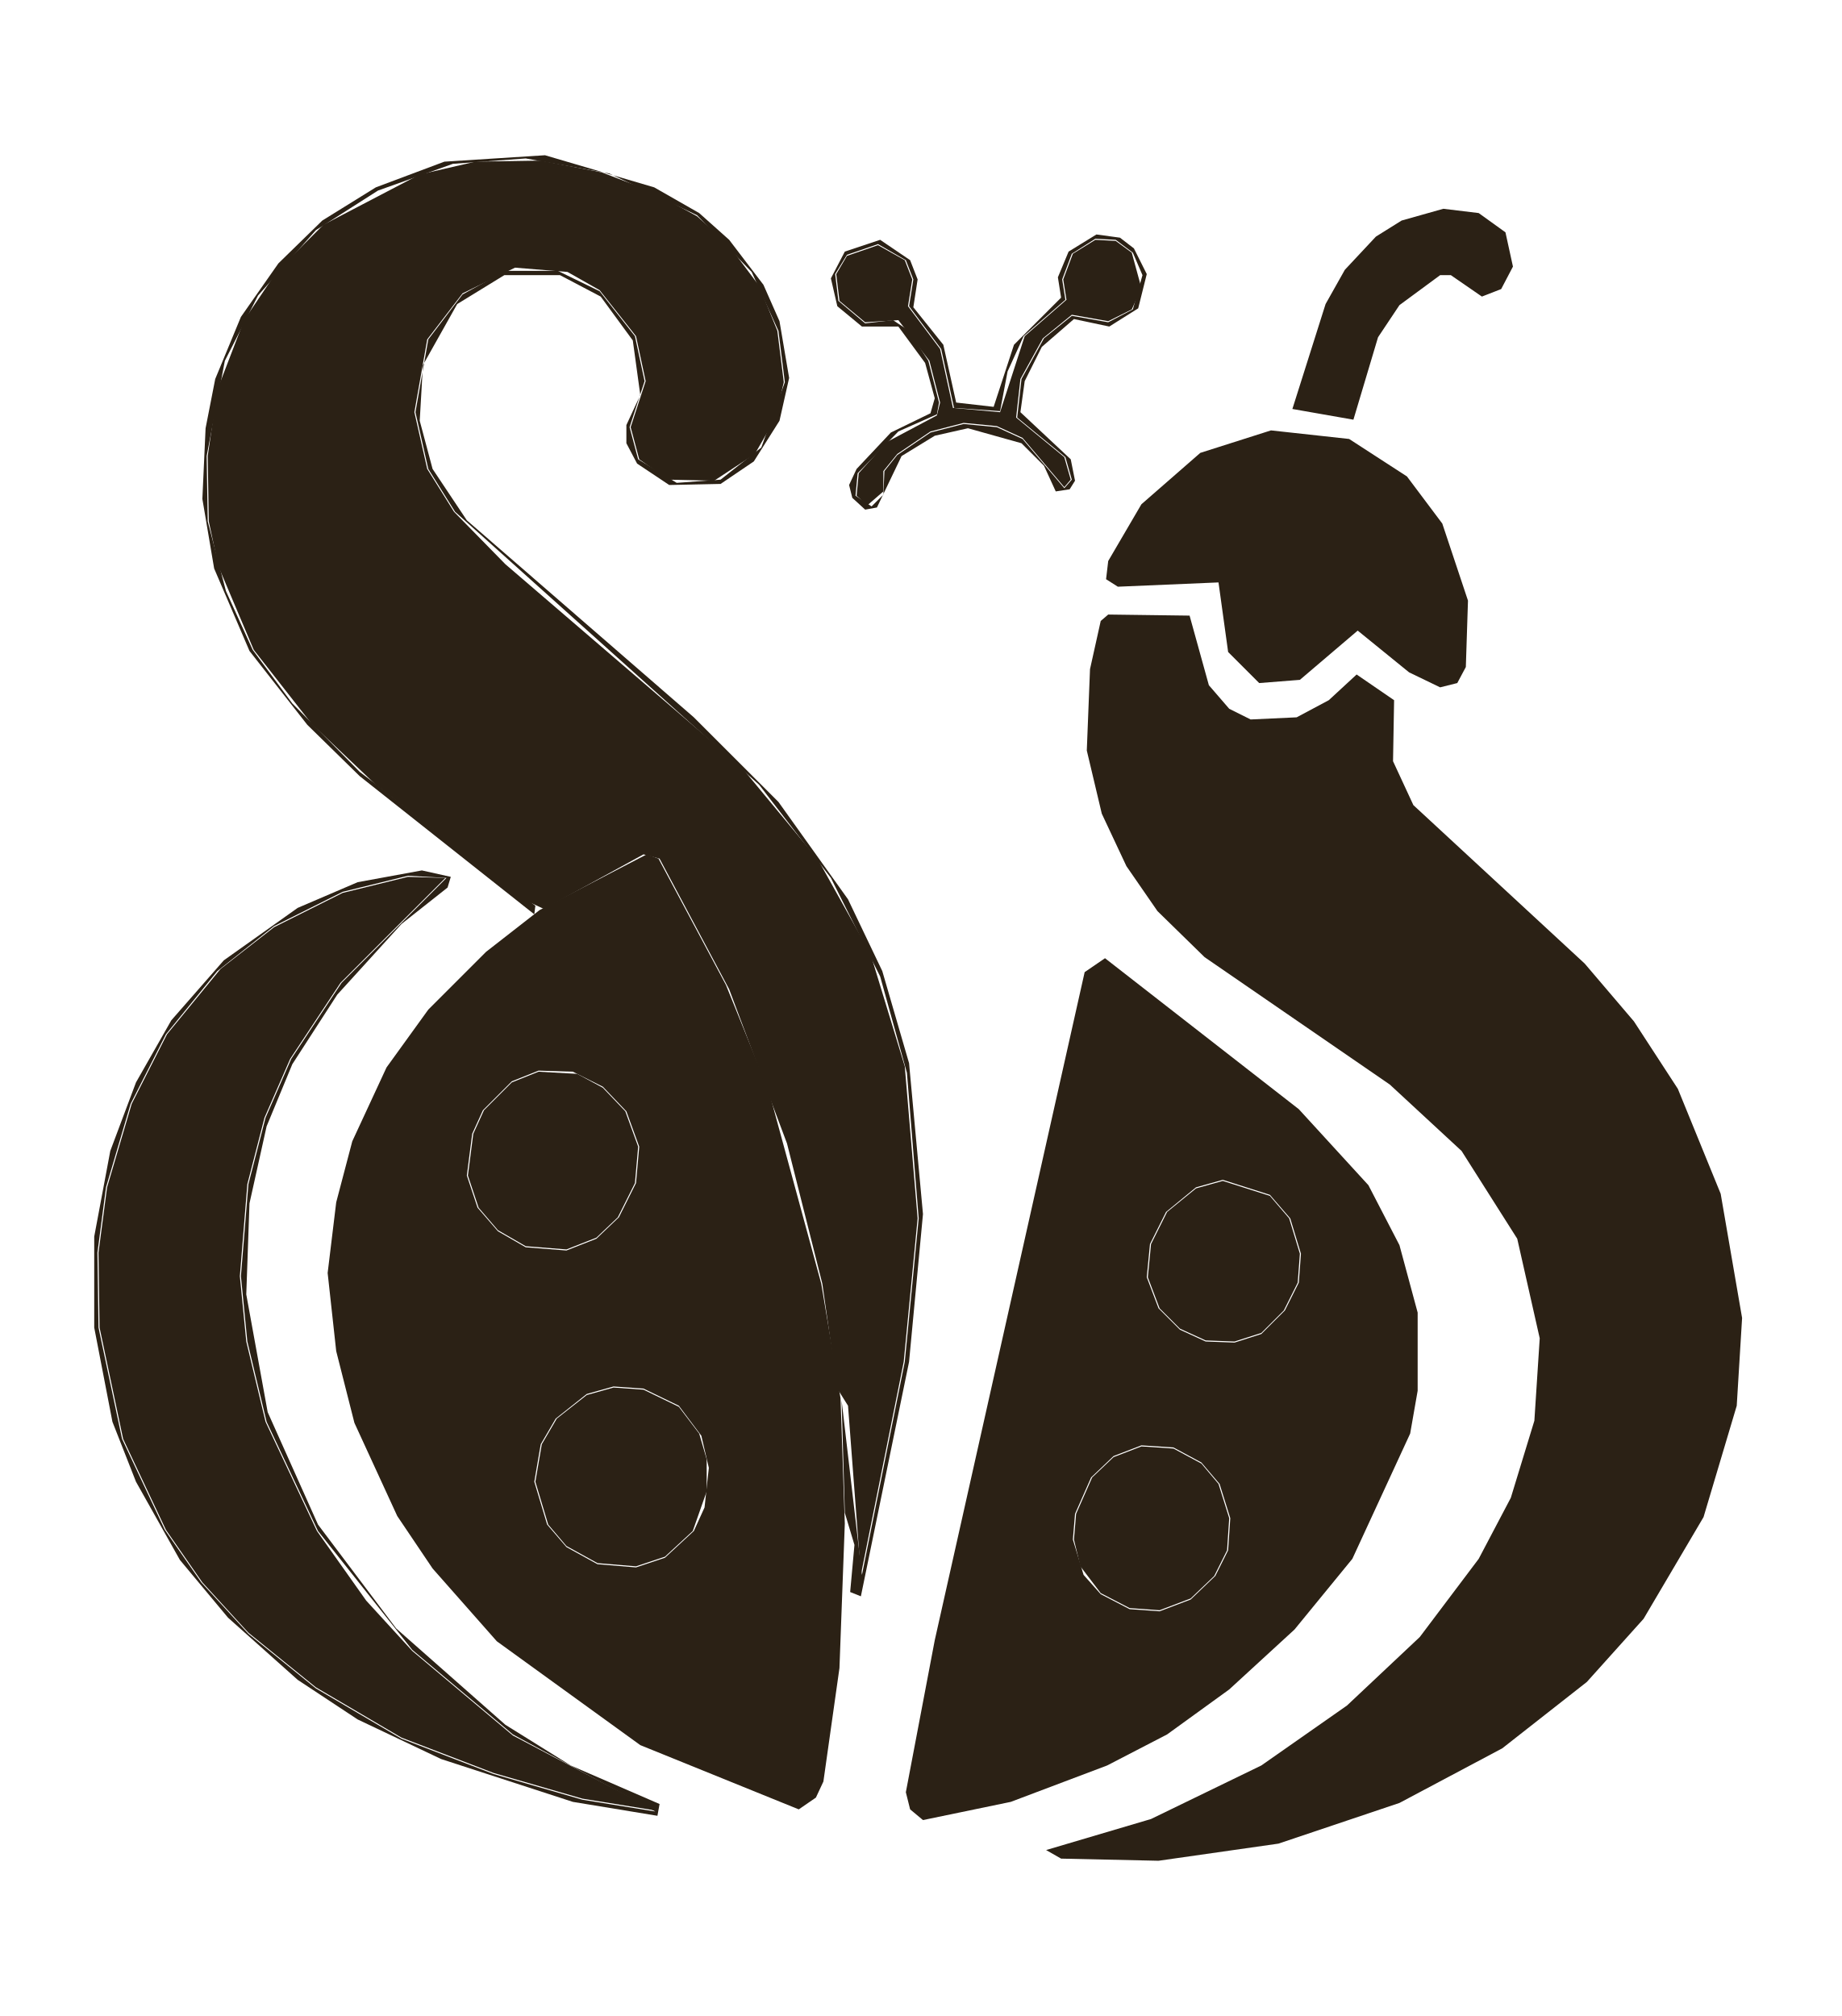
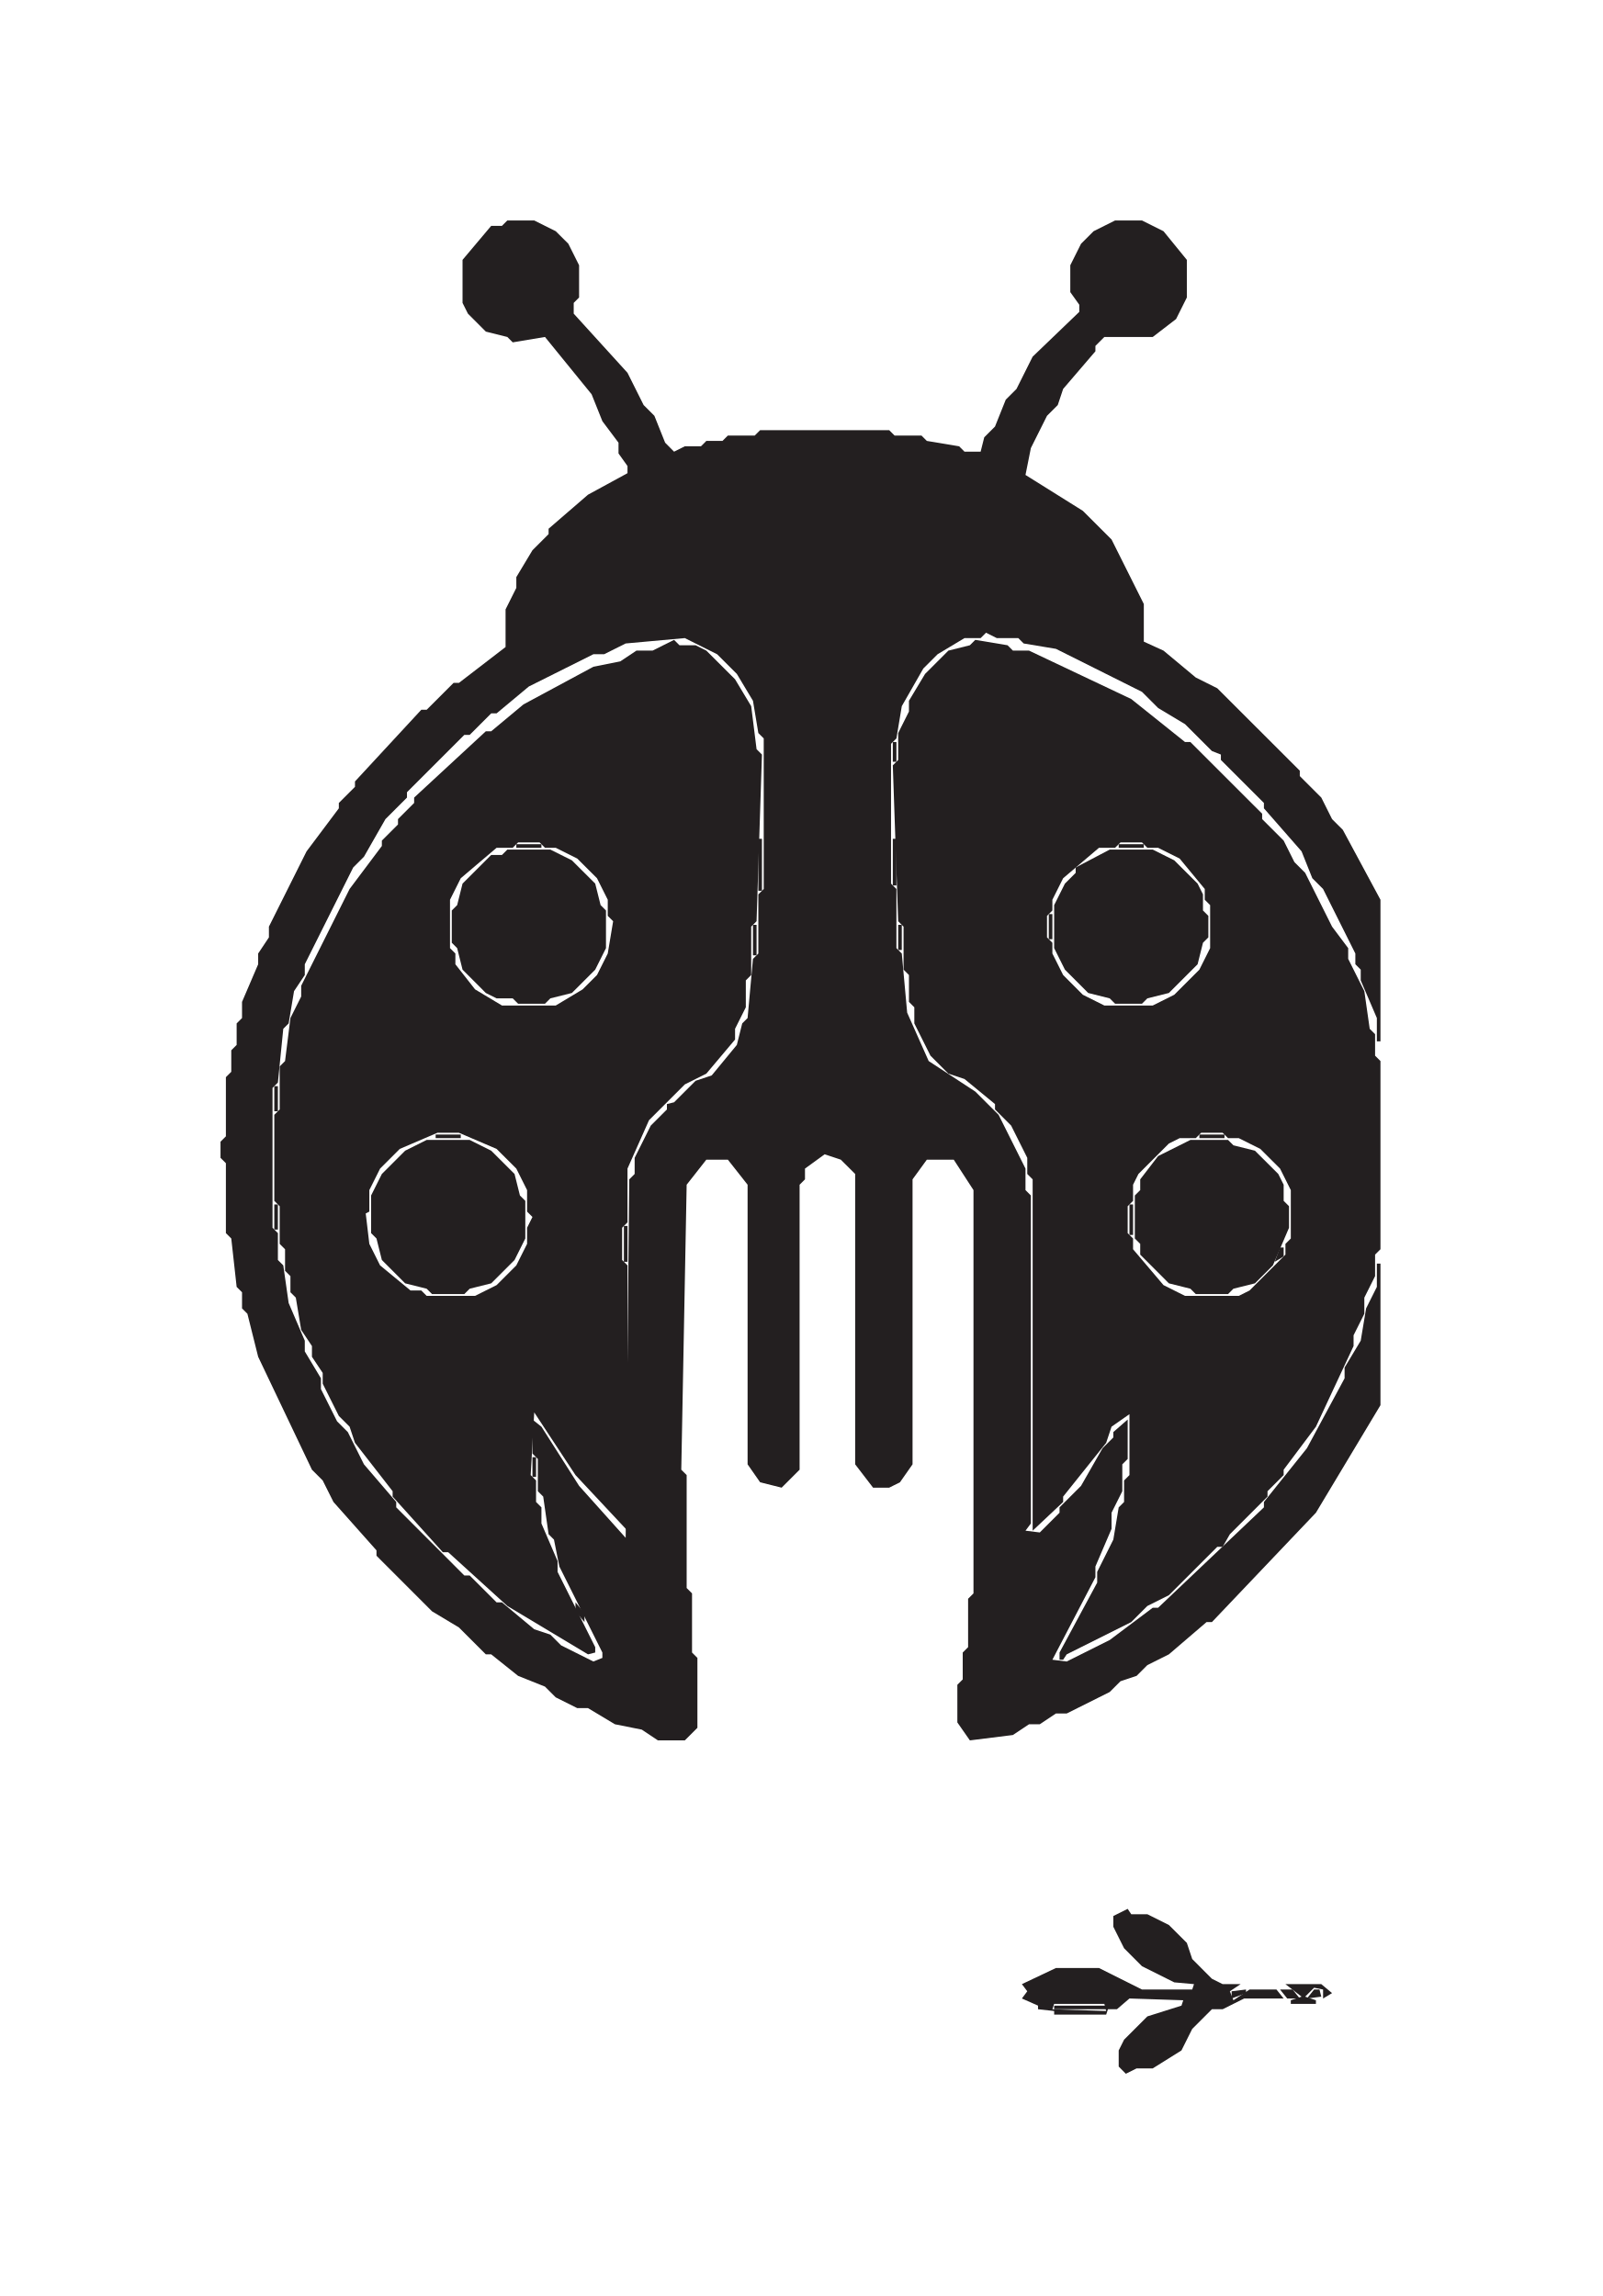
- <svg xmlns="http://www.w3.org/2000/svg" viewBox="0 0 1720 1883" width="1720" height="1883" role="img">
-   <g fill-rule="evenodd">
-     <path id="red" fill="#2B2115" d="M 1032 895 L 1013 908 L 873 1532 L 846 1674 L 850 1690 L 862 1700 L 944 1683 L 1034 1649 L 1090 1620 L 1148 1578 L 1209 1522 L 1263 1456 L 1317 1339 L 1324 1299 L 1324 1226 L 1307 1163 L 1278 1107 L 1213 1036 Z M 1066 1350 L 1096 1352 L 1122 1366 L 1139 1386 L 1149 1418 L 1147 1448 L 1135 1472 L 1112 1494 L 1083 1505 L 1055 1503 L 1028 1489 L 1012 1471 L 1002 1438 L 1004 1414 L 1019 1380 L 1040 1360 Z M 1142 1102 L 1186 1116 L 1205 1138 L 1215 1171 L 1213 1198 L 1200 1224 L 1178 1246 L 1153 1254 L 1126 1253 L 1102 1242 L 1082 1222 L 1071 1193 L 1074 1162 L 1089 1132 L 1117 1109 Z M 604 798 L 504 850 L 454 889 L 400 943 L 361 997 L 329 1066 L 314 1123 L 306 1189 L 314 1262 L 331 1329 L 371 1416 L 404 1465 L 464 1533 L 598 1630 L 746 1690 L 762 1679 L 769 1664 L 784 1558 L 789 1423 L 785 1306 L 767 1199 L 718 1019 L 678 920 L 615 802 Z M 573 1295 L 601 1297 L 634 1313 L 655 1341 L 662 1371 L 658 1408 L 648 1430 L 621 1455 L 594 1464 L 558 1461 L 529 1445 L 511 1424 L 499 1384 L 505 1349 L 519 1325 L 548 1302 Z M 503 1000 L 535 1001 L 563 1015 L 585 1038 L 597 1071 L 594 1105 L 578 1137 L 557 1157 L 529 1168 L 491 1165 L 465 1150 L 446 1128 L 436 1098 L 441 1059 L 451 1037 L 478 1010 Z M 1035 574 L 1028 580 L 1018 625 L 1015 701 L 1029 760 L 1052 809 L 1081 851 L 1125 894 L 1298 1013 L 1365 1075 L 1417 1157 L 1438 1250 L 1433 1327 L 1411 1399 L 1381 1456 L 1326 1529 L 1258 1593 L 1178 1649 L 1075 1699 L 977 1728 L 991 1736 L 1082 1738 L 1194 1722 L 1307 1684 L 1403 1633 L 1482 1571 L 1535 1512 L 1591 1417 L 1622 1313 L 1627 1231 L 1607 1115 L 1567 1017 L 1526 954 L 1480 900 L 1320 752 L 1301 711 L 1302 654 L 1267 630 L 1241 654 L 1211 670 L 1168 672 L 1148 662 L 1129 640 L 1111 575 Z" />
-     <path id="dark" fill="#2B2115" d="M 1066 1351 L 1040 1361 L 1020 1380 L 1005 1414 L 1003 1438 L 1009 1463 L 1028 1488 L 1055 1502 L 1083 1504 L 1112 1493 L 1134 1472 L 1146 1448 L 1148 1418 L 1138 1386 L 1122 1367 L 1096 1353 Z M 573 1296 L 548 1303 L 520 1325 L 506 1349 L 500 1384 L 512 1424 L 529 1444 L 558 1460 L 594 1463 L 621 1454 L 647 1430 L 660 1393 L 660 1363 L 653 1339 L 634 1314 L 601 1298 Z M 1142 1103 L 1117 1110 L 1090 1132 L 1075 1162 L 1072 1193 L 1083 1222 L 1102 1241 L 1126 1252 L 1153 1253 L 1178 1245 L 1199 1224 L 1212 1198 L 1214 1171 L 1204 1138 L 1186 1117 Z M 503 1001 L 478 1011 L 452 1037 L 442 1059 L 437 1098 L 447 1128 L 465 1149 L 491 1164 L 529 1167 L 557 1156 L 577 1137 L 593 1105 L 596 1071 L 584 1038 L 563 1016 L 539 1003 Z M 320 834 L 256 866 L 206 905 L 156 966 L 123 1031 L 100 1109 L 92 1170 L 93 1240 L 115 1344 L 155 1429 L 189 1478 L 232 1525 L 295 1576 L 375 1623 L 461 1656 L 544 1680 L 612 1691 L 479 1621 L 385 1542 L 342 1495 L 296 1430 L 248 1328 L 230 1253 L 224 1192 L 231 1106 L 247 1044 L 271 989 L 318 918 L 416 820 L 381 819 Z M 1255 590 L 1225 619 L 1243 608 Z M 1294 226 L 1269 246 L 1253 278 Z M 1057 236 L 1042 225 L 1023 224 L 1002 237 L 993 261 L 996 280 L 957 314 L 934 385 L 890 381 L 878 326 L 848 286 L 852 261 L 845 243 L 820 229 L 791 239 L 781 256 L 784 281 L 808 301 L 839 299 L 868 337 L 878 376 L 875 388 L 828 413 L 802 442 L 800 463 L 810 472 L 825 459 L 825 440 L 838 424 L 869 403 L 900 395 L 931 398 L 955 409 L 994 455 L 1000 448 L 994 427 L 949 390 L 953 354 L 974 316 L 1001 294 L 1035 300 L 1057 289 L 1066 269 Z M 392 163 L 302 210 L 259 253 L 228 299 L 203 364 L 194 426 L 195 487 L 204 529 L 237 607 L 291 676 L 351 733 L 493 842 L 508 849 L 601 798 L 616 802 L 681 924 L 735 1068 L 768 1199 L 782 1297 L 792 1313 L 804 1471 L 844 1272 L 857 1138 L 845 996 L 813 891 L 764 803 L 692 716 L 472 527 L 424 478 L 399 438 L 387 385 L 399 317 L 432 274 L 481 250 L 530 254 L 560 271 L 594 314 L 603 356 L 589 399 L 597 429 L 624 448 L 667 449 L 705 424 L 724 391 L 732 357 L 726 309 L 709 267 L 679 227 L 651 202 L 609 179 L 562 161 L 505 150 L 444 151 Z" />
-     <path id="olive" fill="#2B2115" d="M 334 824 L 278 848 L 209 897 L 160 953 L 127 1011 L 103 1075 L 88 1155 L 88 1240 L 105 1328 L 127 1384 L 168 1457 L 213 1511 L 278 1569 L 334 1606 L 412 1643 L 535 1683 L 614 1696 L 616 1685 L 533 1649 L 472 1611 L 370 1521 L 297 1424 L 250 1319 L 230 1209 L 233 1124 L 249 1052 L 273 994 L 315 929 L 375 863 L 418 829 L 421 819 L 394 813 Z M 320 833 L 381 818 L 417 820 L 319 918 L 272 989 L 248 1044 L 232 1106 L 225 1192 L 231 1253 L 249 1328 L 297 1430 L 385 1541 L 479 1620 L 612 1692 L 544 1681 L 461 1657 L 375 1624 L 295 1577 L 232 1526 L 188 1478 L 154 1429 L 114 1344 L 92 1240 L 91 1170 L 99 1109 L 122 1031 L 155 966 L 203 907 L 256 865 Z M 1035 524 L 1033 541 L 1044 548 L 1138 544 L 1147 609 L 1176 638 L 1214 635 L 1268 589 L 1316 628 L 1345 642 L 1361 638 L 1369 623 L 1371 561 L 1347 489 L 1314 445 L 1260 410 L 1187 402 L 1121 423 L 1066 471 Z M 1059 232 L 1046 222 L 1024 219 L 998 235 L 988 259 L 991 278 L 947 322 L 928 380 L 893 376 L 881 322 L 853 287 L 857 261 L 850 243 L 822 224 L 789 235 L 776 260 L 782 286 L 805 305 L 839 305 L 864 339 L 873 372 L 869 386 L 832 404 L 800 438 L 793 453 L 796 465 L 808 476 L 819 474 L 842 426 L 873 407 L 904 400 L 954 414 L 975 435 L 986 459 L 999 457 L 1004 449 L 1000 429 L 953 385 L 957 356 L 973 324 L 1003 298 L 1036 305 L 1063 288 L 1071 256 Z M 1058 236 L 1067 257 L 1058 289 L 1035 301 L 1001 295 L 975 316 L 954 354 L 950 390 L 995 427 L 1001 448 L 994 456 L 955 410 L 931 399 L 900 396 L 869 404 L 838 425 L 826 440 L 825 462 L 814 473 L 799 463 L 801 442 L 839 403 L 875 387 L 877 376 L 867 337 L 849 309 L 834 299 L 808 302 L 783 281 L 780 256 L 791 238 L 820 228 L 846 243 L 853 261 L 849 286 L 879 326 L 891 381 L 934 384 L 941 347 L 956 314 L 995 280 L 992 261 L 1001 237 L 1023 223 L 1042 224 Z M 1406 217 L 1381 199 L 1348 195 L 1309 206 L 1285 221 L 1256 252 L 1238 284 L 1207 382 L 1264 392 L 1287 315 L 1307 285 L 1345 257 L 1355 257 L 1384 277 L 1402 270 L 1413 249 Z M 415 151 L 351 175 L 301 206 L 260 246 L 225 296 L 201 354 L 192 400 L 189 466 L 200 531 L 233 608 L 287 677 L 336 725 L 499 854 L 500 846 L 336 721 L 273 657 L 236 607 L 211 552 L 194 487 L 193 426 L 210 337 L 241 276 L 295 215 L 353 178 L 423 153 L 491 148 L 569 162 L 651 201 L 702 254 L 727 309 L 733 357 L 711 418 L 673 448 L 632 451 L 596 429 L 588 399 L 602 356 L 593 314 L 560 272 L 521 253 L 472 253 L 432 275 L 400 317 L 388 385 L 400 438 L 425 478 L 709 733 L 776 820 L 822 912 L 847 1002 L 858 1138 L 845 1272 L 805 1471 L 786 1308 L 789 1413 L 798 1443 L 794 1487 L 804 1491 L 849 1272 L 862 1134 L 849 993 L 824 907 L 792 840 L 727 749 L 648 670 L 436 486 L 404 438 L 392 393 L 395 341 L 427 284 L 471 257 L 523 257 L 561 277 L 591 318 L 598 369 L 585 397 L 585 414 L 595 433 L 625 453 L 673 452 L 704 431 L 728 393 L 737 353 L 728 300 L 713 266 L 681 224 L 653 199 L 611 175 L 509 145 Z" />
-   </g>
+ <svg xmlns="http://www.w3.org/2000/svg" viewBox="0 0 298 427" width="298" height="427">
+   <path d="M 196.00,373.00 196.00,373.67 205.67,373.67 205.67,373.00 Z M 245.33,370.00 244.33,370.00 243.00,371.67 245.67,371.33 Z M 238.00,370.00 239.33,371.67 241.67,371.67 240.33,370.00 Z M 229.00,371.67 231.67,370.67 231.67,370.00 229.00,370.33 Z M 221.33,212.00 215.33,215.00 212.00,219.33 212.00,221.33 211.00,222.33 211.00,230.33 212.00,231.33 212.00,233.33 217.33,238.67 221.33,239.67 222.33,240.67 228.33,240.67 229.33,239.67 233.33,238.67 236.67,235.33 239.67,228.33 239.67,224.33 238.67,223.33 238.67,220.33 237.67,218.33 233.33,214.00 229.33,213.00 228.33,212.00 Z M 79.33,212.00 75.33,214.00 71.00,218.33 69.00,222.33 69.00,229.33 70.00,230.33 71.00,234.33 75.33,238.67 79.33,239.67 80.33,240.67 86.33,240.67 87.33,239.67 91.33,238.67 95.67,234.33 97.67,230.33 97.67,223.33 96.67,222.33 95.67,218.33 91.33,214.00 87.33,212.00 Z M 206.33,158.00 200.00,161.33 200.00,162.33 198.00,164.33 196.00,168.33 196.00,176.33 198.00,180.33 202.33,184.67 206.33,185.67 207.33,186.67 212.33,186.67 213.33,185.67 217.33,184.67 222.67,179.33 223.67,175.33 224.67,174.33 224.67,170.33 223.67,169.33 223.67,166.33 222.67,164.33 218.33,160.00 214.33,158.00 Z M 94.33,158.00 93.33,159.00 91.33,159.00 86.00,164.33 85.00,168.33 84.00,169.33 84.00,175.33 85.00,176.33 86.00,180.33 90.33,184.67 92.33,185.67 95.33,185.67 96.33,186.67 101.33,186.67 102.33,185.67 106.33,184.67 110.67,180.33 112.67,176.33 112.67,169.33 111.67,168.33 110.67,164.33 106.33,160.00 102.33,158.00 Z M 91.33,42.00 86.00,48.33 86.00,56.33 87.00,58.33 90.33,61.67 94.33,62.67 95.33,63.67 101.33,62.67 110.00,73.33 112.00,78.33 115.00,82.33 115.00,84.33 116.67,86.67 116.67,88.00 109.33,92.00 102.00,98.33 102.00,99.33 99.00,102.33 96.00,107.33 96.00,109.33 94.00,113.33 94.00,120.33 85.33,127.00 84.33,127.00 79.33,132.00 78.33,132.00 66.00,145.33 66.00,146.33 63.00,149.33 63.00,150.33 57.00,158.33 50.00,172.33 50.00,174.33 48.00,177.33 48.00,179.33 45.00,186.33 45.00,189.33 44.00,190.33 44.00,194.33 43.00,195.33 43.00,199.33 42.00,200.33 42.00,211.33 41.00,212.33 41.00,215.33 42.00,216.33 42.00,229.33 43.00,230.33 44.00,239.33 45.00,240.33 45.00,243.33 46.00,244.33 48.00,252.33 58.00,273.33 60.00,275.33 62.00,279.33 70.00,288.33 70.00,289.33 80.33,299.67 85.33,302.67 90.33,307.67 91.33,307.67 96.33,311.67 101.33,313.67 103.33,315.67 107.33,317.67 109.33,317.67 114.33,320.67 119.33,321.67 122.33,323.67 127.33,323.67 129.67,321.33 129.67,308.33 128.67,307.33 128.67,296.33 127.67,295.33 127.67,274.33 126.67,273.33 127.67,220.33 131.33,215.67 135.33,215.67 139.00,220.33 139.00,272.33 141.33,275.67 145.33,276.67 148.67,273.33 148.67,220.33 149.67,219.33 149.67,217.33 153.33,214.67 156.33,215.67 159.00,218.33 159.00,272.33 162.33,276.67 165.33,276.67 167.33,275.67 169.67,272.33 169.67,219.33 172.33,215.67 177.33,215.67 181.00,221.33 181.00,296.33 180.00,297.33 180.00,306.33 179.00,307.33 179.00,312.33 178.00,313.33 178.00,320.33 180.33,323.67 188.33,322.67 191.33,320.67 193.33,320.67 196.33,318.67 198.33,318.67 206.33,314.67 208.33,312.67 211.33,311.67 213.33,309.67 217.33,307.67 224.33,301.67 225.33,301.67 244.67,281.33 256.67,261.33 256.67,235.00 256.00,235.00 256.00,239.33 254.00,243.33 253.00,249.33 250.00,254.33 250.00,256.33 243.00,269.33 235.00,279.33 235.00,280.33 215.33,299.00 214.33,299.00 206.33,305.00 198.33,309.00 195.67,308.67 203.67,293.33 203.67,291.33 206.67,284.33 206.67,281.33 208.67,277.33 208.67,272.33 209.67,271.33 209.67,264.00 207.00,266.33 207.00,267.33 205.00,269.33 201.00,276.33 197.00,280.33 197.00,281.33 193.33,285.00 190.67,284.67 191.67,283.33 191.67,222.33 190.67,221.33 190.67,217.33 185.67,207.33 181.33,203.00 172.67,197.33 168.67,188.33 167.67,177.33 166.67,176.33 166.67,165.33 165.67,164.33 165.67,138.33 166.67,137.33 167.67,131.33 171.67,124.33 174.33,121.67 179.33,118.67 182.33,118.67 183.33,117.67 185.33,118.67 189.33,118.67 190.33,119.67 196.33,120.67 212.33,128.67 215.33,131.67 220.33,134.67 225.33,139.67 227.00,140.33 227.00,141.33 235.00,149.33 235.00,150.33 242.00,158.33 244.00,163.33 246.00,165.33 252.00,177.33 252.00,179.33 253.00,180.33 253.00,182.33 256.00,189.33 256.00,193.67 256.67,193.67 256.67,167.33 249.67,154.33 247.67,152.33 245.67,148.33 241.67,144.33 241.67,143.33 226.33,128.00 222.33,126.00 216.33,121.00 212.67,119.33 212.67,112.33 206.67,100.33 201.33,95.00 190.67,88.33 191.67,83.33 194.67,77.33 196.67,75.33 197.67,72.33 203.67,65.33 203.67,64.33 205.33,62.67 214.33,62.67 218.67,59.33 220.67,55.33 220.67,48.33 216.33,43.00 212.33,41.00 207.33,41.00 203.33,43.00 201.00,45.33 199.00,49.33 199.00,54.33 200.67,56.67 200.67,58.00 192.00,66.33 189.00,72.33 187.00,74.33 185.00,79.33 183.00,81.33 182.33,84.00 179.33,84.00 178.33,83.00 172.33,82.00 171.33,81.00 166.33,81.00 165.33,80.00 141.33,80.00 140.33,81.00 135.33,81.00 134.33,82.00 131.33,82.00 130.33,83.00 127.33,83.00 125.33,84.00 123.67,82.33 121.67,77.33 119.67,75.33 116.67,69.33 106.67,58.33 106.67,56.33 107.67,55.33 107.67,49.33 105.67,45.33 103.33,43.00 99.33,41.00 94.33,41.00 93.33,42.00 Z M 127.33,118.67 133.33,121.67 137.00,125.33 140.00,130.33 141.00,136.33 142.00,137.33 142.00,165.33 141.00,166.33 141.00,177.33 140.00,178.33 139.00,189.33 138.00,190.33 137.00,194.33 132.33,200.00 129.33,201.00 125.33,205.00 124.00,205.33 124.00,206.33 121.00,209.33 118.00,215.33 118.00,218.33 117.00,219.33 116.33,286.00 107.67,276.33 100.67,265.33 99.00,264.00 99.00,270.33 100.00,271.33 100.00,277.33 101.00,278.33 102.00,285.33 103.00,286.33 104.00,291.33 112.00,307.33 112.00,308.33 110.33,309.00 104.33,306.00 102.33,304.00 99.33,303.00 93.33,298.00 92.33,298.00 87.33,293.00 86.33,293.00 73.67,280.33 73.67,279.33 67.67,272.33 64.67,266.33 62.67,264.33 59.67,258.33 59.67,256.33 56.67,251.33 56.67,249.33 53.67,242.33 52.67,235.33 51.67,234.33 51.67,229.33 50.67,228.33 50.67,202.33 51.67,201.33 52.67,191.33 53.67,190.33 54.67,184.33 56.67,181.33 56.67,179.33 65.67,161.33 67.67,159.33 71.67,152.33 75.67,148.33 75.67,147.33 86.33,136.67 87.33,136.67 91.33,132.67 92.33,132.67 98.33,127.67 110.33,121.67 112.33,121.67 116.33,119.67 Z" fill="#231F20" fill-rule="evenodd" />
+   <path d="M 181.33,119.00 180.33,120.00 176.33,121.00 172.00,125.33 169.00,130.33 169.00,132.33 167.00,136.33 167.00,141.33 166.00,142.33 167.00,171.33 168.00,172.33 168.00,180.33 169.00,181.33 169.00,186.33 170.00,187.33 170.00,190.33 173.00,196.33 176.33,199.67 179.33,200.67 185.00,205.33 185.00,206.33 188.00,209.33 191.00,215.33 191.00,218.33 192.00,219.33 192.00,284.67 197.67,279.33 197.67,278.33 205.67,268.33 206.67,265.33 210.00,263.00 210.00,274.33 209.00,275.33 209.00,279.33 208.00,280.33 207.00,286.33 204.00,292.33 204.00,294.33 197.00,307.33 197.00,308.67 197.67,308.67 198.33,307.67 210.33,301.67 213.33,298.67 217.33,296.67 226.33,287.67 227.33,287.67 228.67,285.33 235.67,278.33 235.67,277.33 238.67,274.33 238.67,273.33 244.67,265.33 251.67,250.33 251.67,248.33 253.67,244.33 253.67,241.33 255.67,237.33 255.67,233.33 256.67,232.33 256.67,197.33 255.67,196.33 255.67,192.33 254.67,191.33 253.67,184.33 250.67,178.33 250.67,176.33 247.67,172.33 242.67,162.33 240.67,160.33 238.67,156.33 234.67,152.33 234.67,151.33 221.33,138.00 220.33,138.00 210.33,130.00 191.33,121.00 188.33,121.00 187.33,120.00 Z M 219.33,211.67 222.33,211.67 223.33,210.67 227.33,210.67 228.33,211.67 230.33,211.67 234.33,213.67 238.00,217.33 240.00,221.33 240.00,230.33 239.00,231.33 239.00,233.33 232.33,240.00 230.33,241.00 220.33,241.00 216.33,239.00 210.67,232.33 210.67,230.33 209.67,229.33 209.67,224.33 210.67,223.33 210.67,220.33 211.67,218.33 217.33,212.67 Z M 204.33,157.67 207.33,157.67 208.33,156.67 212.33,156.67 213.33,157.67 215.33,157.67 219.33,159.67 224.00,165.33 224.00,167.33 225.00,168.33 225.00,176.33 223.00,180.33 218.33,185.00 214.33,187.00 205.33,187.00 201.33,185.00 197.67,181.33 195.67,177.33 195.67,175.33 194.67,174.33 194.67,170.33 195.67,169.33 195.67,167.33 197.67,163.33 Z M 125.33,119.00 121.33,121.00 118.33,121.00 115.33,123.00 110.33,124.00 97.33,131.00 91.33,136.00 90.33,136.00 77.00,148.33 77.00,149.33 74.00,152.33 74.00,153.33 71.00,156.33 71.00,157.33 65.00,165.33 56.00,183.33 56.00,185.33 54.00,189.33 53.00,197.33 52.00,198.33 52.00,206.33 51.00,207.33 51.00,223.33 52.00,224.33 52.00,231.33 53.00,232.33 53.00,236.33 54.00,237.33 54.00,240.33 55.00,241.33 56.00,247.33 58.00,250.33 58.00,252.33 60.00,255.33 60.00,257.33 63.00,263.33 65.00,265.33 66.00,268.33 73.00,277.33 73.00,278.33 82.33,288.67 83.33,288.67 94.33,298.67 109.33,307.67 110.67,307.33 110.67,306.33 103.67,292.33 103.67,290.33 100.67,283.33 100.67,280.33 99.67,279.33 99.67,275.33 98.67,274.33 99.33,262.67 107.00,274.33 116.67,284.67 116.67,235.33 115.67,234.33 115.67,228.33 116.67,227.33 116.67,217.33 120.67,208.33 127.33,201.67 131.33,199.67 136.67,193.33 136.67,191.33 138.67,187.33 138.67,182.33 139.67,181.33 139.67,172.33 140.67,171.33 141.67,140.33 140.67,139.33 139.67,131.33 136.67,126.33 131.33,121.00 129.33,120.00 126.33,120.00 Z M 81.33,210.67 85.33,210.67 92.33,213.67 96.00,217.33 98.00,221.33 98.00,225.33 99.00,226.33 98.00,228.33 98.00,231.33 96.00,235.33 92.33,239.00 88.33,241.00 79.33,241.00 78.33,240.00 76.33,240.00 70.67,235.33 68.67,231.33 68.00,225.67 68.67,225.33 68.67,221.33 70.67,217.33 74.33,213.67 Z M 92.33,157.67 95.33,157.67 96.33,156.67 100.33,156.67 101.33,157.67 103.33,157.67 107.33,159.67 111.00,163.33 113.00,167.33 113.00,170.33 114.00,171.33 113.00,177.33 111.00,181.33 108.33,184.00 103.33,187.00 93.33,187.00 88.33,184.00 84.67,179.33 84.67,177.33 83.67,176.33 83.67,167.33 85.67,163.33 Z" fill="#231F20" fill-rule="evenodd" />
+   <path d="M 239.00,369.00 242.00,371.33 240.00,372.00 240.00,372.67 244.67,372.67 244.67,372.00 242.67,371.33 244.33,369.67 246.00,370.00 246.00,371.67 247.67,370.67 245.67,369.00 Z M 190.00,369.00 191.00,370.33 190.00,371.67 193.00,373.00 193.00,373.67 196.00,374.00 196.00,374.67 205.67,374.67 206.00,373.67 207.67,373.67 210.00,371.67 220.00,372.00 219.67,373.00 213.33,375.00 209.00,379.33 208.00,381.33 208.00,384.33 209.33,385.67 211.33,384.67 214.33,384.67 219.67,381.33 221.67,377.33 225.33,373.67 227.33,373.67 231.33,371.67 238.67,371.67 237.33,370.00 232.33,370.00 229.33,372.00 228.67,370.33 230.67,369.00 227.33,369.00 225.33,368.00 221.67,364.33 220.67,361.33 217.33,358.00 213.33,356.00 210.33,356.00 209.67,355.00 207.00,356.33 207.00,358.33 209.00,362.33 212.33,365.67 218.33,368.67 222.00,369.00 221.67,370.00 212.33,370.00 204.33,366.00 196.33,366.00 Z M 195.67,373.67 196.00,372.67 205.33,372.67 205.67,374.00 Z M 107.00,298.00 107.00,299.67 108.67,301.67 108.67,300.00 Z M 99.00,271.00 99.00,274.67 99.67,274.67 99.67,271.00 Z M 238.67,232.00 238.00,232.00 237.00,234.67 238.67,233.67 Z M 116.00,228.00 116.00,234.67 116.67,234.67 116.67,228.00 Z M 210.00,224.00 210.00,229.67 210.67,229.67 210.67,224.00 Z M 51.00,224.00 51.00,228.67 51.67,228.67 51.67,224.00 Z M 223.00,211.00 223.00,211.67 227.67,211.67 227.67,211.00 Z M 81.00,211.00 81.00,211.67 85.67,211.67 85.67,211.00 Z M 51.00,202.00 51.00,206.67 51.67,206.67 51.67,202.00 Z M 167.00,172.00 167.00,176.67 167.67,176.67 167.67,172.00 Z M 140.00,172.00 140.00,177.67 140.67,177.67 140.67,172.00 Z M 195.00,170.00 195.00,174.67 195.67,174.67 195.67,170.00 Z M 208.00,157.00 208.00,157.67 212.67,157.67 212.67,157.00 Z M 96.00,157.00 96.00,157.67 100.67,157.67 100.67,157.00 Z M 166.00,156.00 166.00,164.67 166.67,164.67 166.67,156.00 Z M 141.00,156.00 141.00,165.67 141.67,165.67 141.67,156.00 Z M 166.00,138.00 166.00,141.67 166.67,141.67 166.67,138.00 Z" fill="#231F20" fill-rule="evenodd" />
</svg>
